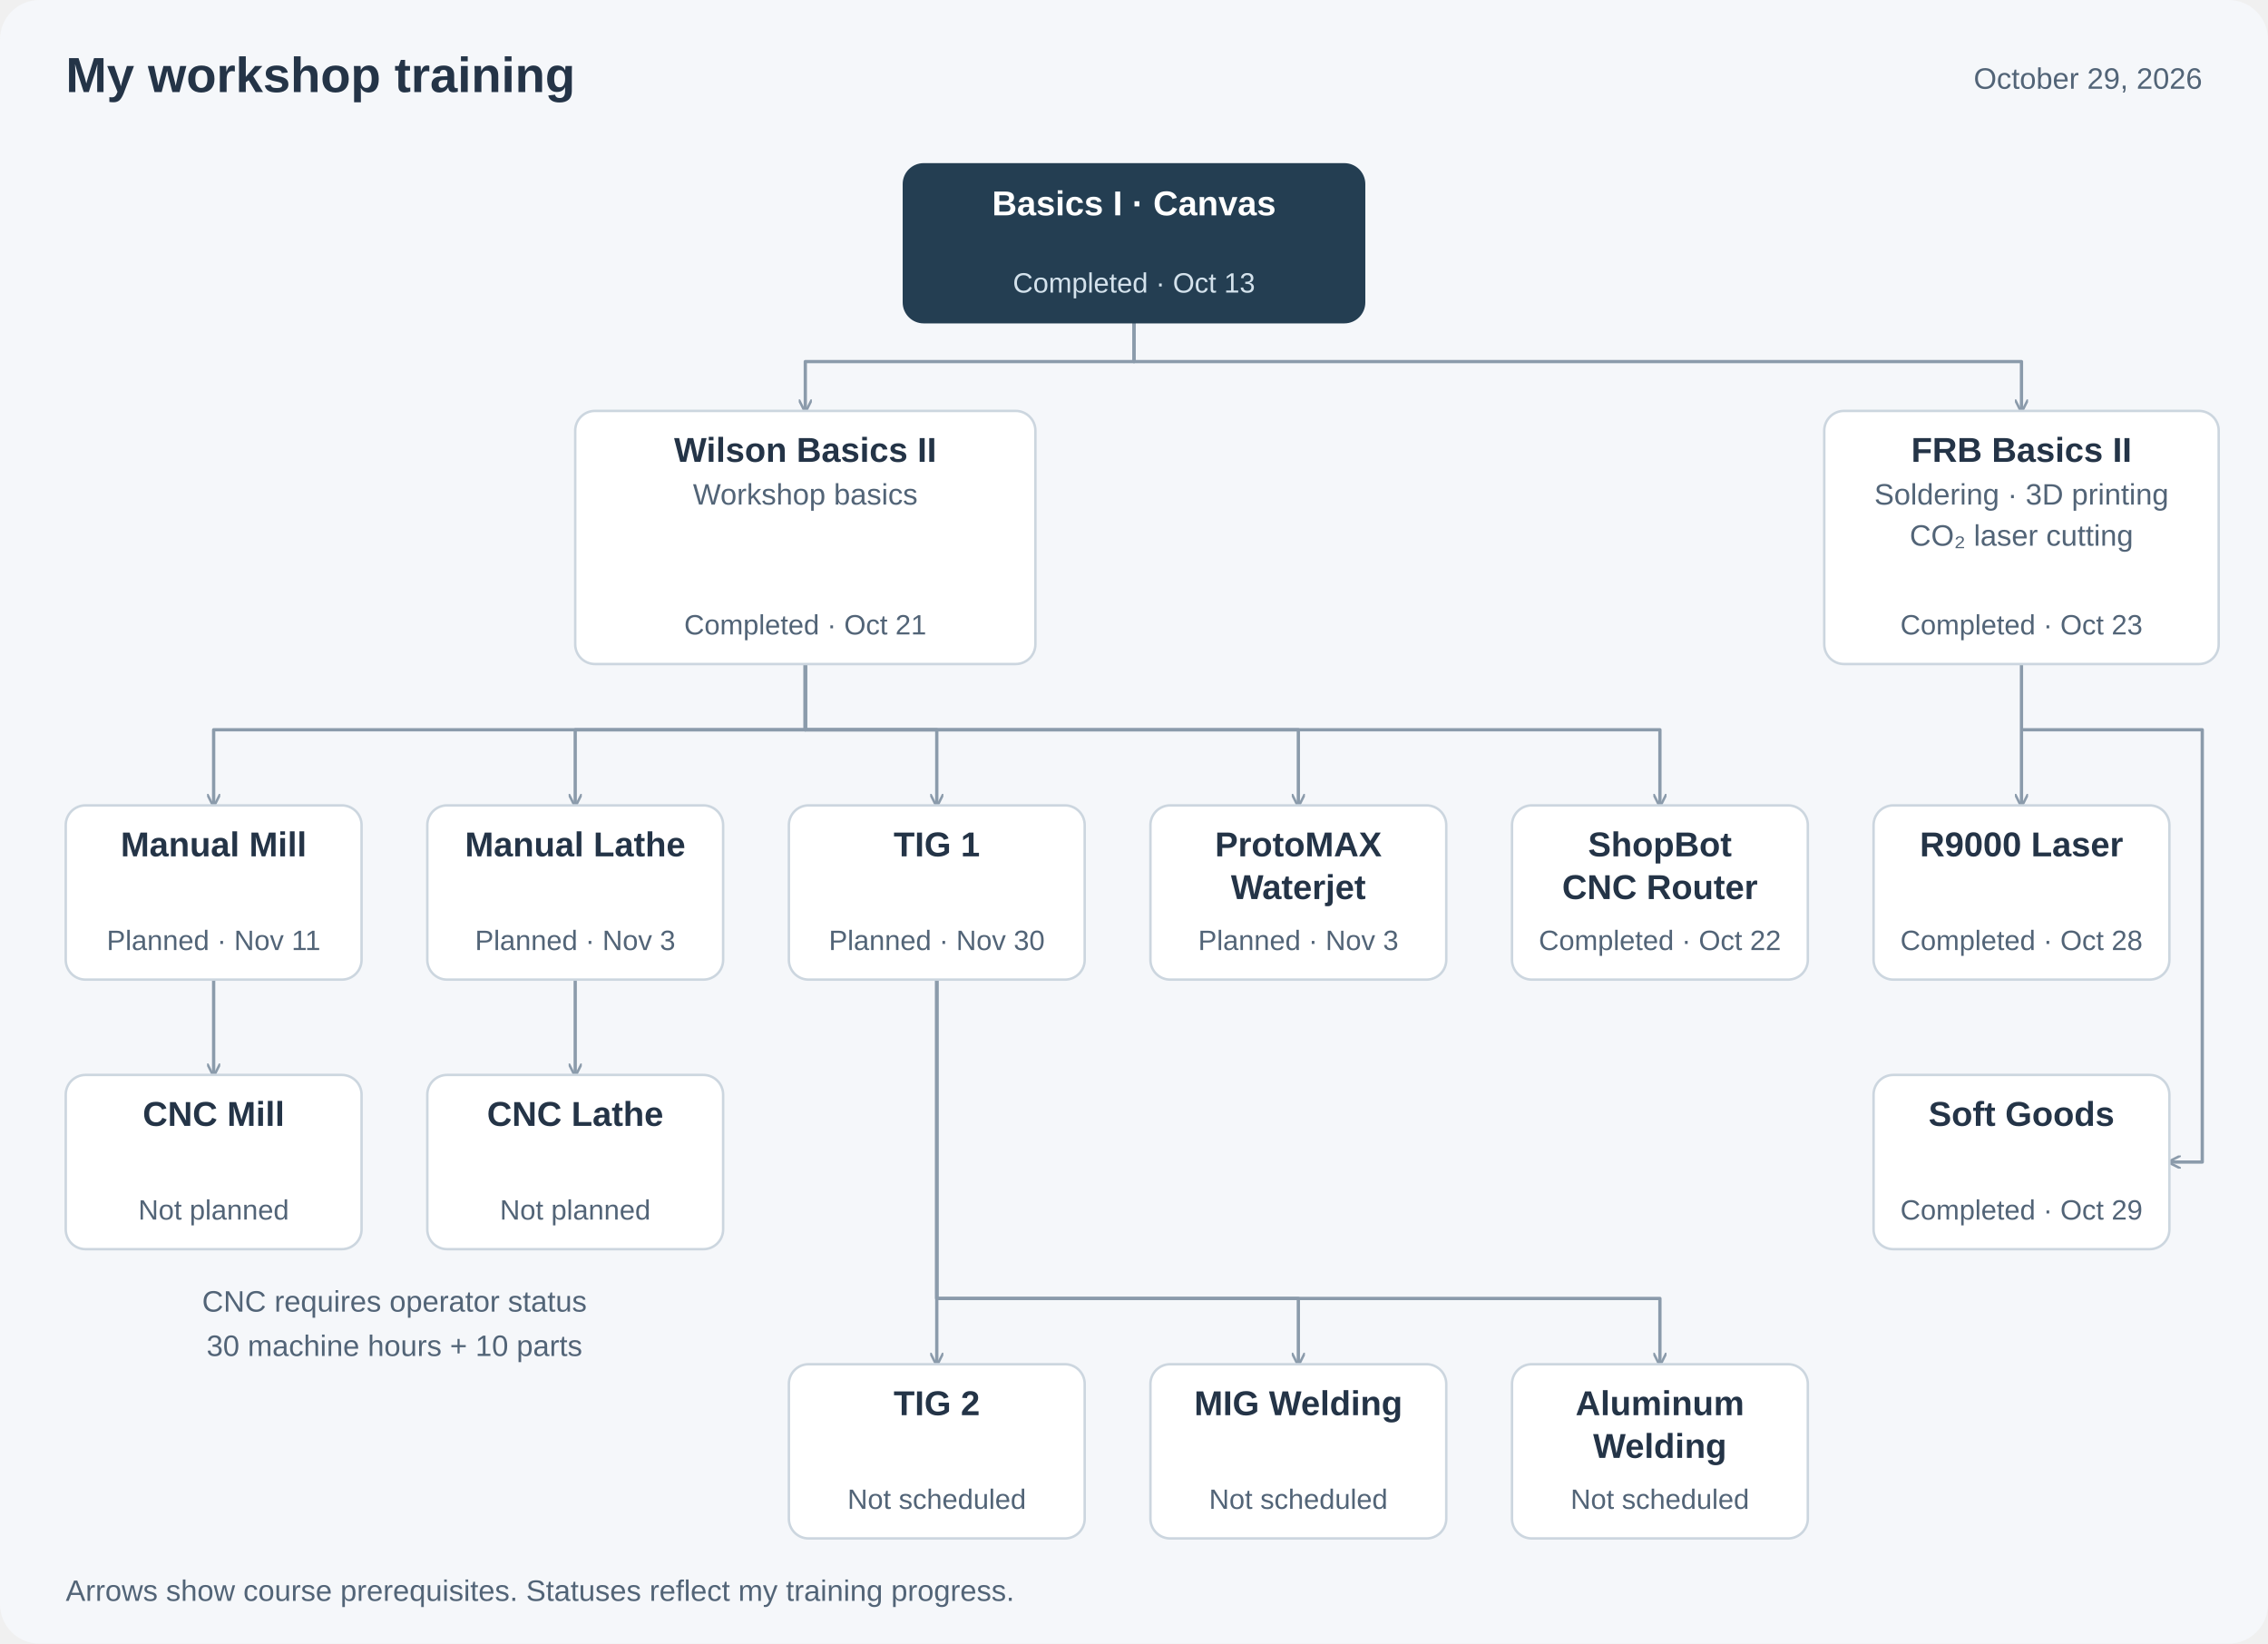
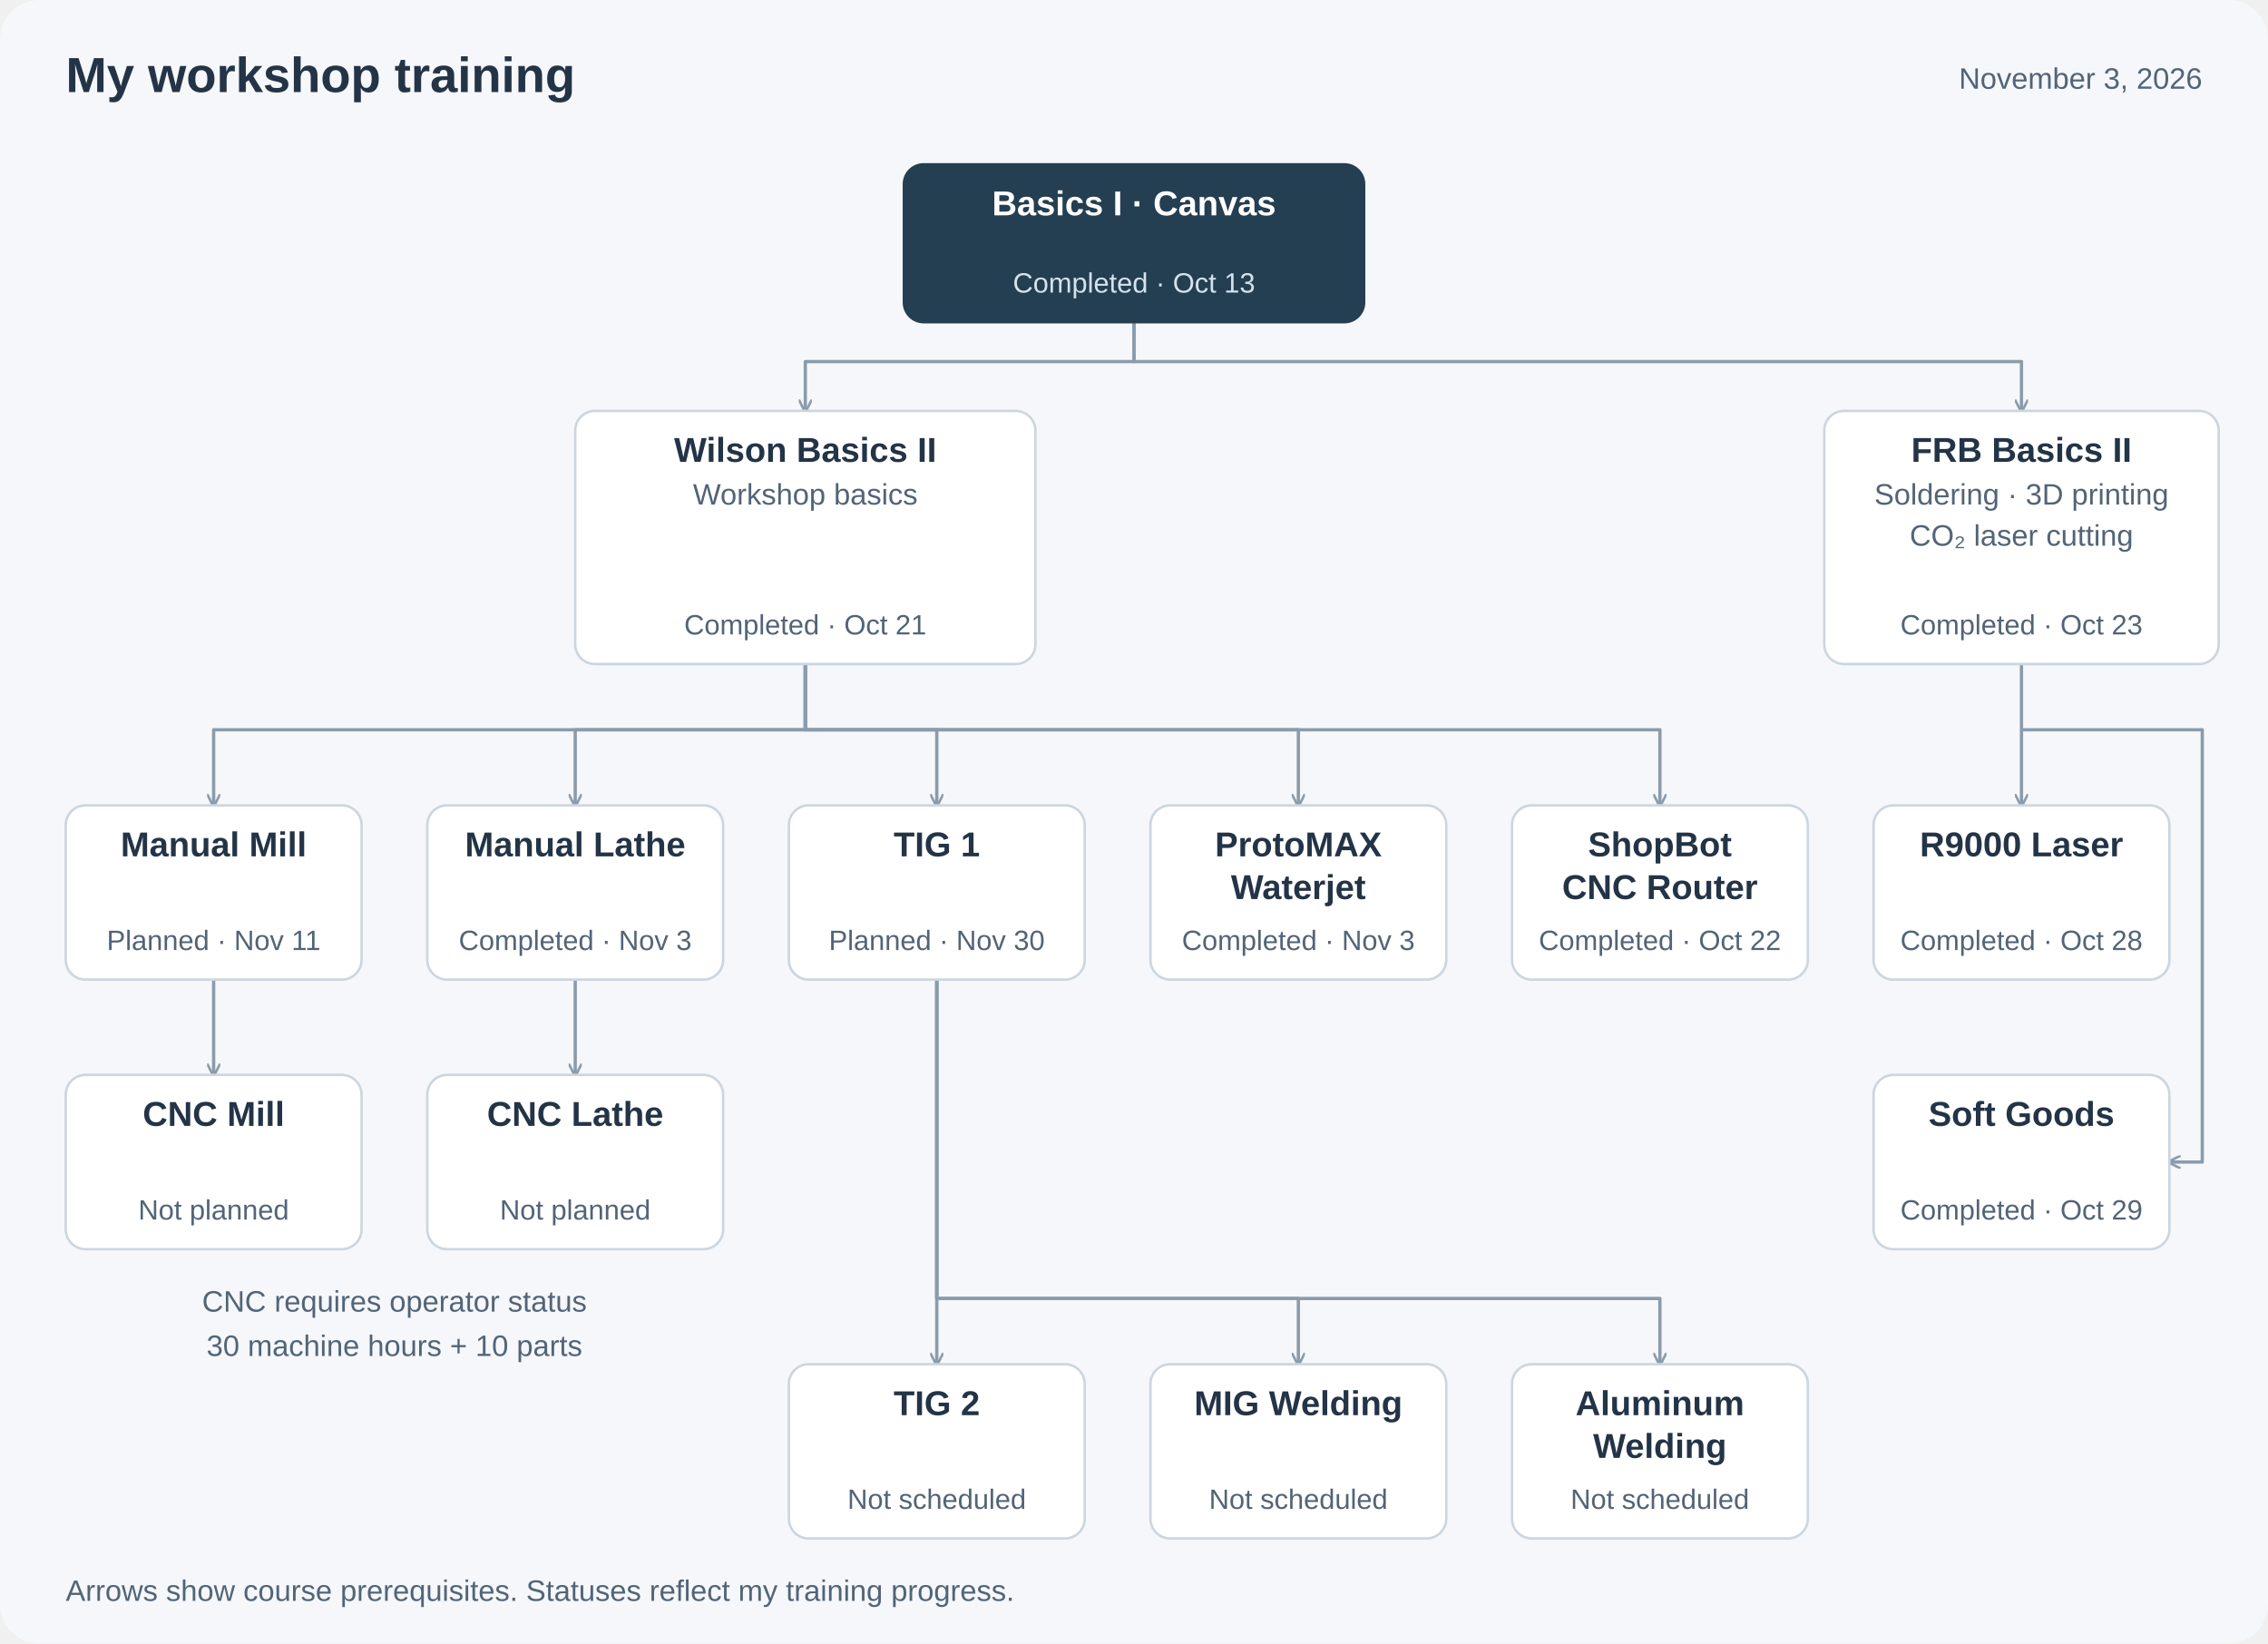
<svg xmlns="http://www.w3.org/2000/svg" width="1380" height="1000" viewBox="0 0 1380 1000" role="img" aria-labelledby="title desc">
  <defs>
    <marker id="arrow" markerWidth="8" markerHeight="8" refX="7" refY="4" orient="auto" markerUnits="userSpaceOnUse">
      <path d="M0 0 L8 4 L0 8" fill="none" stroke="#8b9bab" stroke-width="1.5" />
    </marker>
  </defs>
  <style>
text {font-family: -apple-system, BlinkMacSystemFont, 'Segoe UI', Arial, sans-serif; fill:#243447;}
.name {font-size:21px; font-weight:600;}
.detail {font-size:18px; fill:#526477;}
.status {font-size:17px; fill:#526477;}
.edge {fill:none; stroke:#8b9bab; stroke-width:2; stroke-linejoin:round; marker-end:url(#arrow);}
</style>
  <rect width="1380" height="1000" rx="24" fill="#f5f7fa" />
  <text x="40" y="56" font-size="30" font-weight="650">My workshop training</text>
-   <text x="1340" y="54" text-anchor="end" class="detail">October 29, 2026</text>
+   <text x="1340" y="54" text-anchor="end" class="detail">November 3, 2026</text>
  <path class="edge" d="M690 196 V220 H490 V250" />
  <path class="edge" d="M690 196 V220 H1230 V250" />
  <path class="edge" d="M490 404 V444 H130 V490" />
  <path class="edge" d="M490 404 V444 H350 V490" />
  <path class="edge" d="M490 404 V444 H570 V490" />
  <path class="edge" d="M490 404 V444 H790 V490" />
  <path class="edge" d="M490 404 V444 H1010 V490" />
  <path class="edge" d="M1230 404 V490" />
  <path class="edge" d="M1230 444 H1340 V707 H1320" />
  <path class="edge" d="M130 596 V654" />
  <path class="edge" d="M350 596 V654" />
  <path class="edge" d="M570 596 V790 H570 V830" />
  <path class="edge" d="M570 596 V790 H790 V830" />
  <path class="edge" d="M570 596 V790 H1010 V830" />
  <rect x="550" y="100" width="280" height="96" rx="12" fill="#243e52" stroke="#243e52" stroke-width="1.5" />
  <text x="690.0" y="131" text-anchor="middle" class="name" style="fill:#fff">Basics I · Canvas</text>
  <text x="690.0" y="178" text-anchor="middle" class="status" style="fill:#d4e2ec">Completed · Oct 13</text>
  <rect x="350" y="250" width="280" height="154" rx="12" fill="#fff" stroke="#ccd6df" stroke-width="1.5" />
  <text x="490.0" y="281" text-anchor="middle" class="name">Wilson Basics II</text>
  <text x="490.0" y="307" text-anchor="middle" class="detail">Workshop basics</text>
  <text x="490.0" y="386" text-anchor="middle" class="status">Completed · Oct 21</text>
  <rect x="1110" y="250" width="240" height="154" rx="12" fill="#fff" stroke="#ccd6df" stroke-width="1.5" />
  <text x="1230.0" y="281" text-anchor="middle" class="name">FRB Basics II</text>
  <text x="1230.0" y="307" text-anchor="middle" class="detail">Soldering · 3D printing</text>
  <text x="1230.0" y="332" text-anchor="middle" class="detail">CO₂ laser cutting</text>
  <text x="1230.0" y="386" text-anchor="middle" class="status">Completed · Oct 23</text>
  <rect x="40" y="490" width="180" height="106" rx="12" fill="#fff" stroke="#ccd6df" stroke-width="1.5" />
  <text x="130.0" y="521" text-anchor="middle" class="name">Manual Mill</text>
  <text x="130.0" y="578" text-anchor="middle" class="status">Planned · Nov 11</text>
  <rect x="260" y="490" width="180" height="106" rx="12" fill="#fff" stroke="#ccd6df" stroke-width="1.5" />
  <text x="350.0" y="521" text-anchor="middle" class="name">Manual Lathe</text>
-   <text x="350.0" y="578" text-anchor="middle" class="status">Planned · Nov 3</text>
+   <text x="350.0" y="578" text-anchor="middle" class="status">Completed · Nov 3</text>
  <rect x="480" y="490" width="180" height="106" rx="12" fill="#fff" stroke="#ccd6df" stroke-width="1.5" />
  <text x="570.0" y="521" text-anchor="middle" class="name">TIG 1</text>
  <text x="570.0" y="578" text-anchor="middle" class="status">Planned · Nov 30</text>
  <rect x="700" y="490" width="180" height="106" rx="12" fill="#fff" stroke="#ccd6df" stroke-width="1.5" />
  <text x="790.0" y="521" text-anchor="middle" class="name">ProtoMAX</text>
  <text x="790.0" y="547" text-anchor="middle" class="name">Waterjet</text>
-   <text x="790.0" y="578" text-anchor="middle" class="status">Planned · Nov 3</text>
+   <text x="790.0" y="578" text-anchor="middle" class="status">Completed · Nov 3</text>
  <rect x="920" y="490" width="180" height="106" rx="12" fill="#fff" stroke="#ccd6df" stroke-width="1.5" />
  <text x="1010.0" y="521" text-anchor="middle" class="name">ShopBot</text>
  <text x="1010.0" y="547" text-anchor="middle" class="name">CNC Router</text>
  <text x="1010.0" y="578" text-anchor="middle" class="status">Completed · Oct 22</text>
  <rect x="1140" y="490" width="180" height="106" rx="12" fill="#fff" stroke="#ccd6df" stroke-width="1.5" />
  <text x="1230.0" y="521" text-anchor="middle" class="name">R9000 Laser</text>
  <text x="1230.0" y="578" text-anchor="middle" class="status">Completed · Oct 28</text>
  <rect x="1140" y="654" width="180" height="106" rx="12" fill="#fff" stroke="#ccd6df" stroke-width="1.5" />
  <text x="1230" y="685" text-anchor="middle" class="name">Soft Goods</text>
  <text x="1230" y="742" text-anchor="middle" class="status">Completed · Oct 29</text>
  <rect x="40" y="654" width="180" height="106" rx="12" fill="#fff" stroke="#ccd6df" stroke-width="1.5" />
  <text x="130.0" y="685" text-anchor="middle" class="name">CNC Mill</text>
  <text x="130.0" y="742" text-anchor="middle" class="status">Not planned</text>
  <rect x="260" y="654" width="180" height="106" rx="12" fill="#fff" stroke="#ccd6df" stroke-width="1.5" />
  <text x="350.0" y="685" text-anchor="middle" class="name">CNC Lathe</text>
  <text x="350.0" y="742" text-anchor="middle" class="status">Not planned</text>
  <text x="240" y="798" text-anchor="middle" class="detail">CNC requires operator status</text>
  <text x="240" y="825" text-anchor="middle" class="detail">30 machine hours + 10 parts</text>
  <rect x="480" y="830" width="180" height="106" rx="12" fill="#fff" stroke="#ccd6df" stroke-width="1.5" />
  <text x="570.0" y="861" text-anchor="middle" class="name">TIG 2</text>
  <text x="570.0" y="918" text-anchor="middle" class="status">Not scheduled</text>
  <rect x="700" y="830" width="180" height="106" rx="12" fill="#fff" stroke="#ccd6df" stroke-width="1.5" />
  <text x="790.0" y="861" text-anchor="middle" class="name">MIG Welding</text>
  <text x="790.0" y="918" text-anchor="middle" class="status">Not scheduled</text>
  <rect x="920" y="830" width="180" height="106" rx="12" fill="#fff" stroke="#ccd6df" stroke-width="1.5" />
  <text x="1010.0" y="861" text-anchor="middle" class="name">Aluminum</text>
  <text x="1010.0" y="887" text-anchor="middle" class="name">Welding</text>
  <text x="1010.0" y="918" text-anchor="middle" class="status">Not scheduled</text>
  <text x="40" y="974" class="detail">Arrows show course prerequisites. Statuses reflect my training progress.</text>
</svg>
